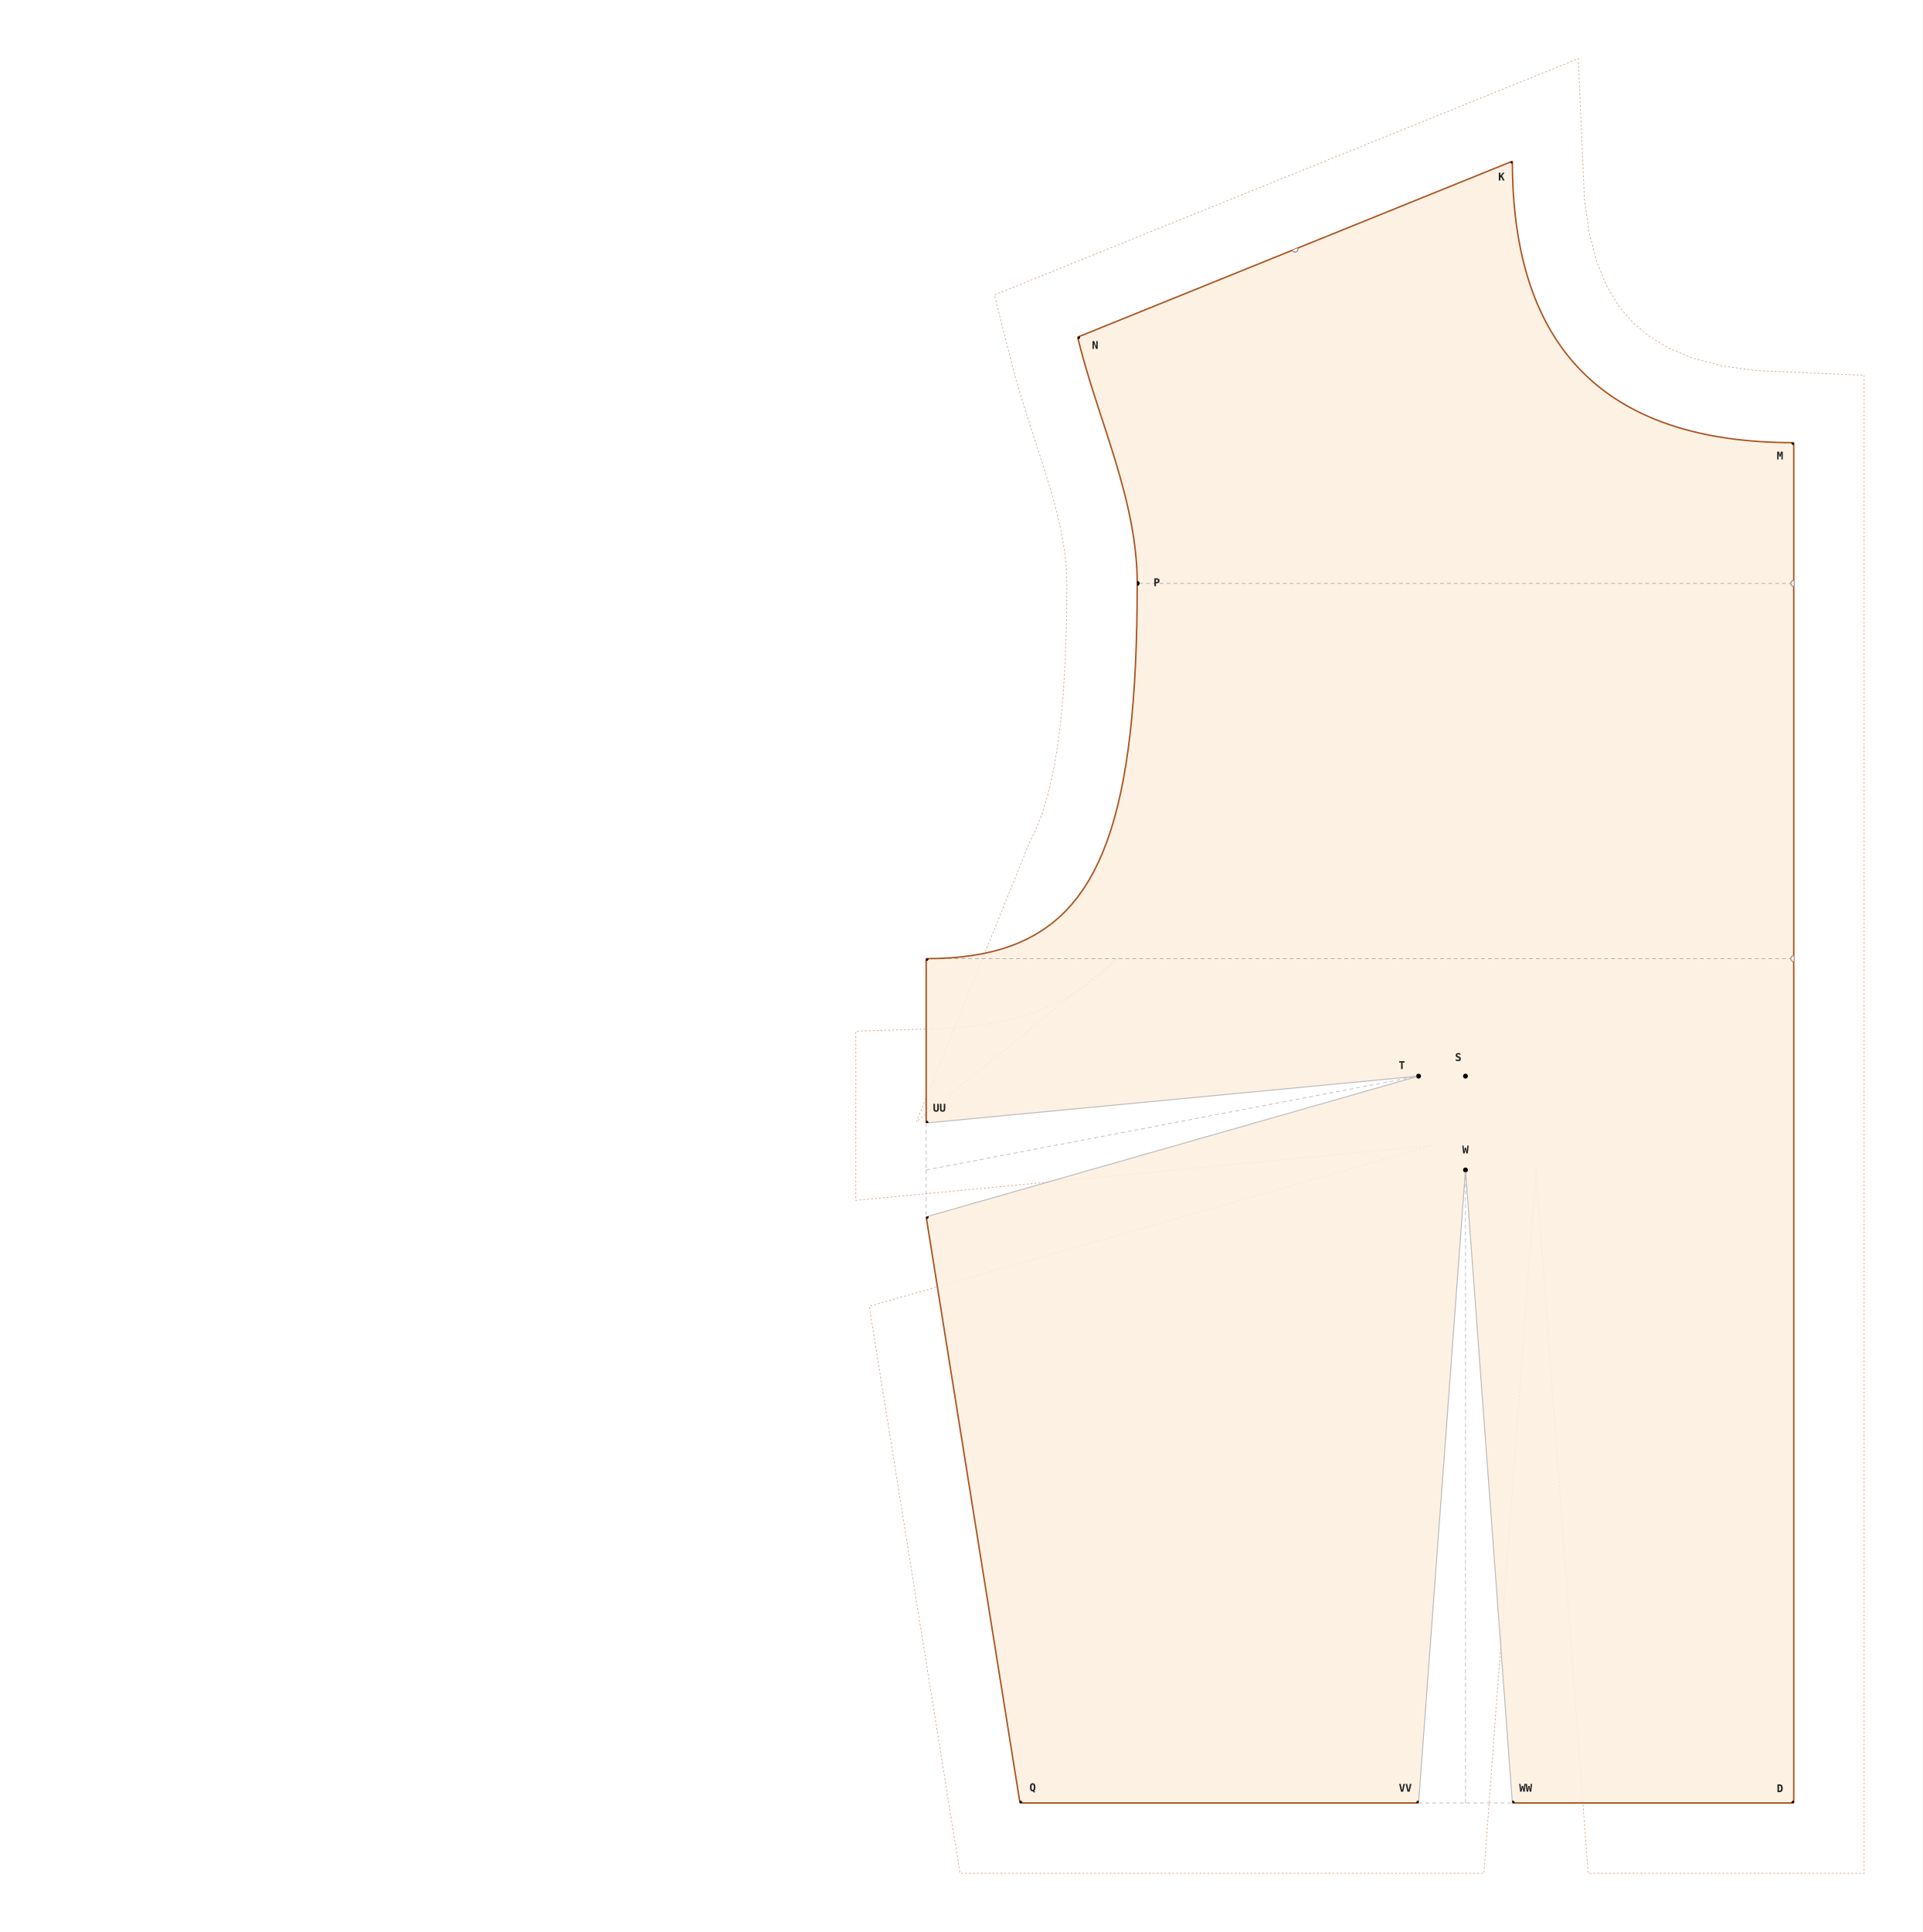
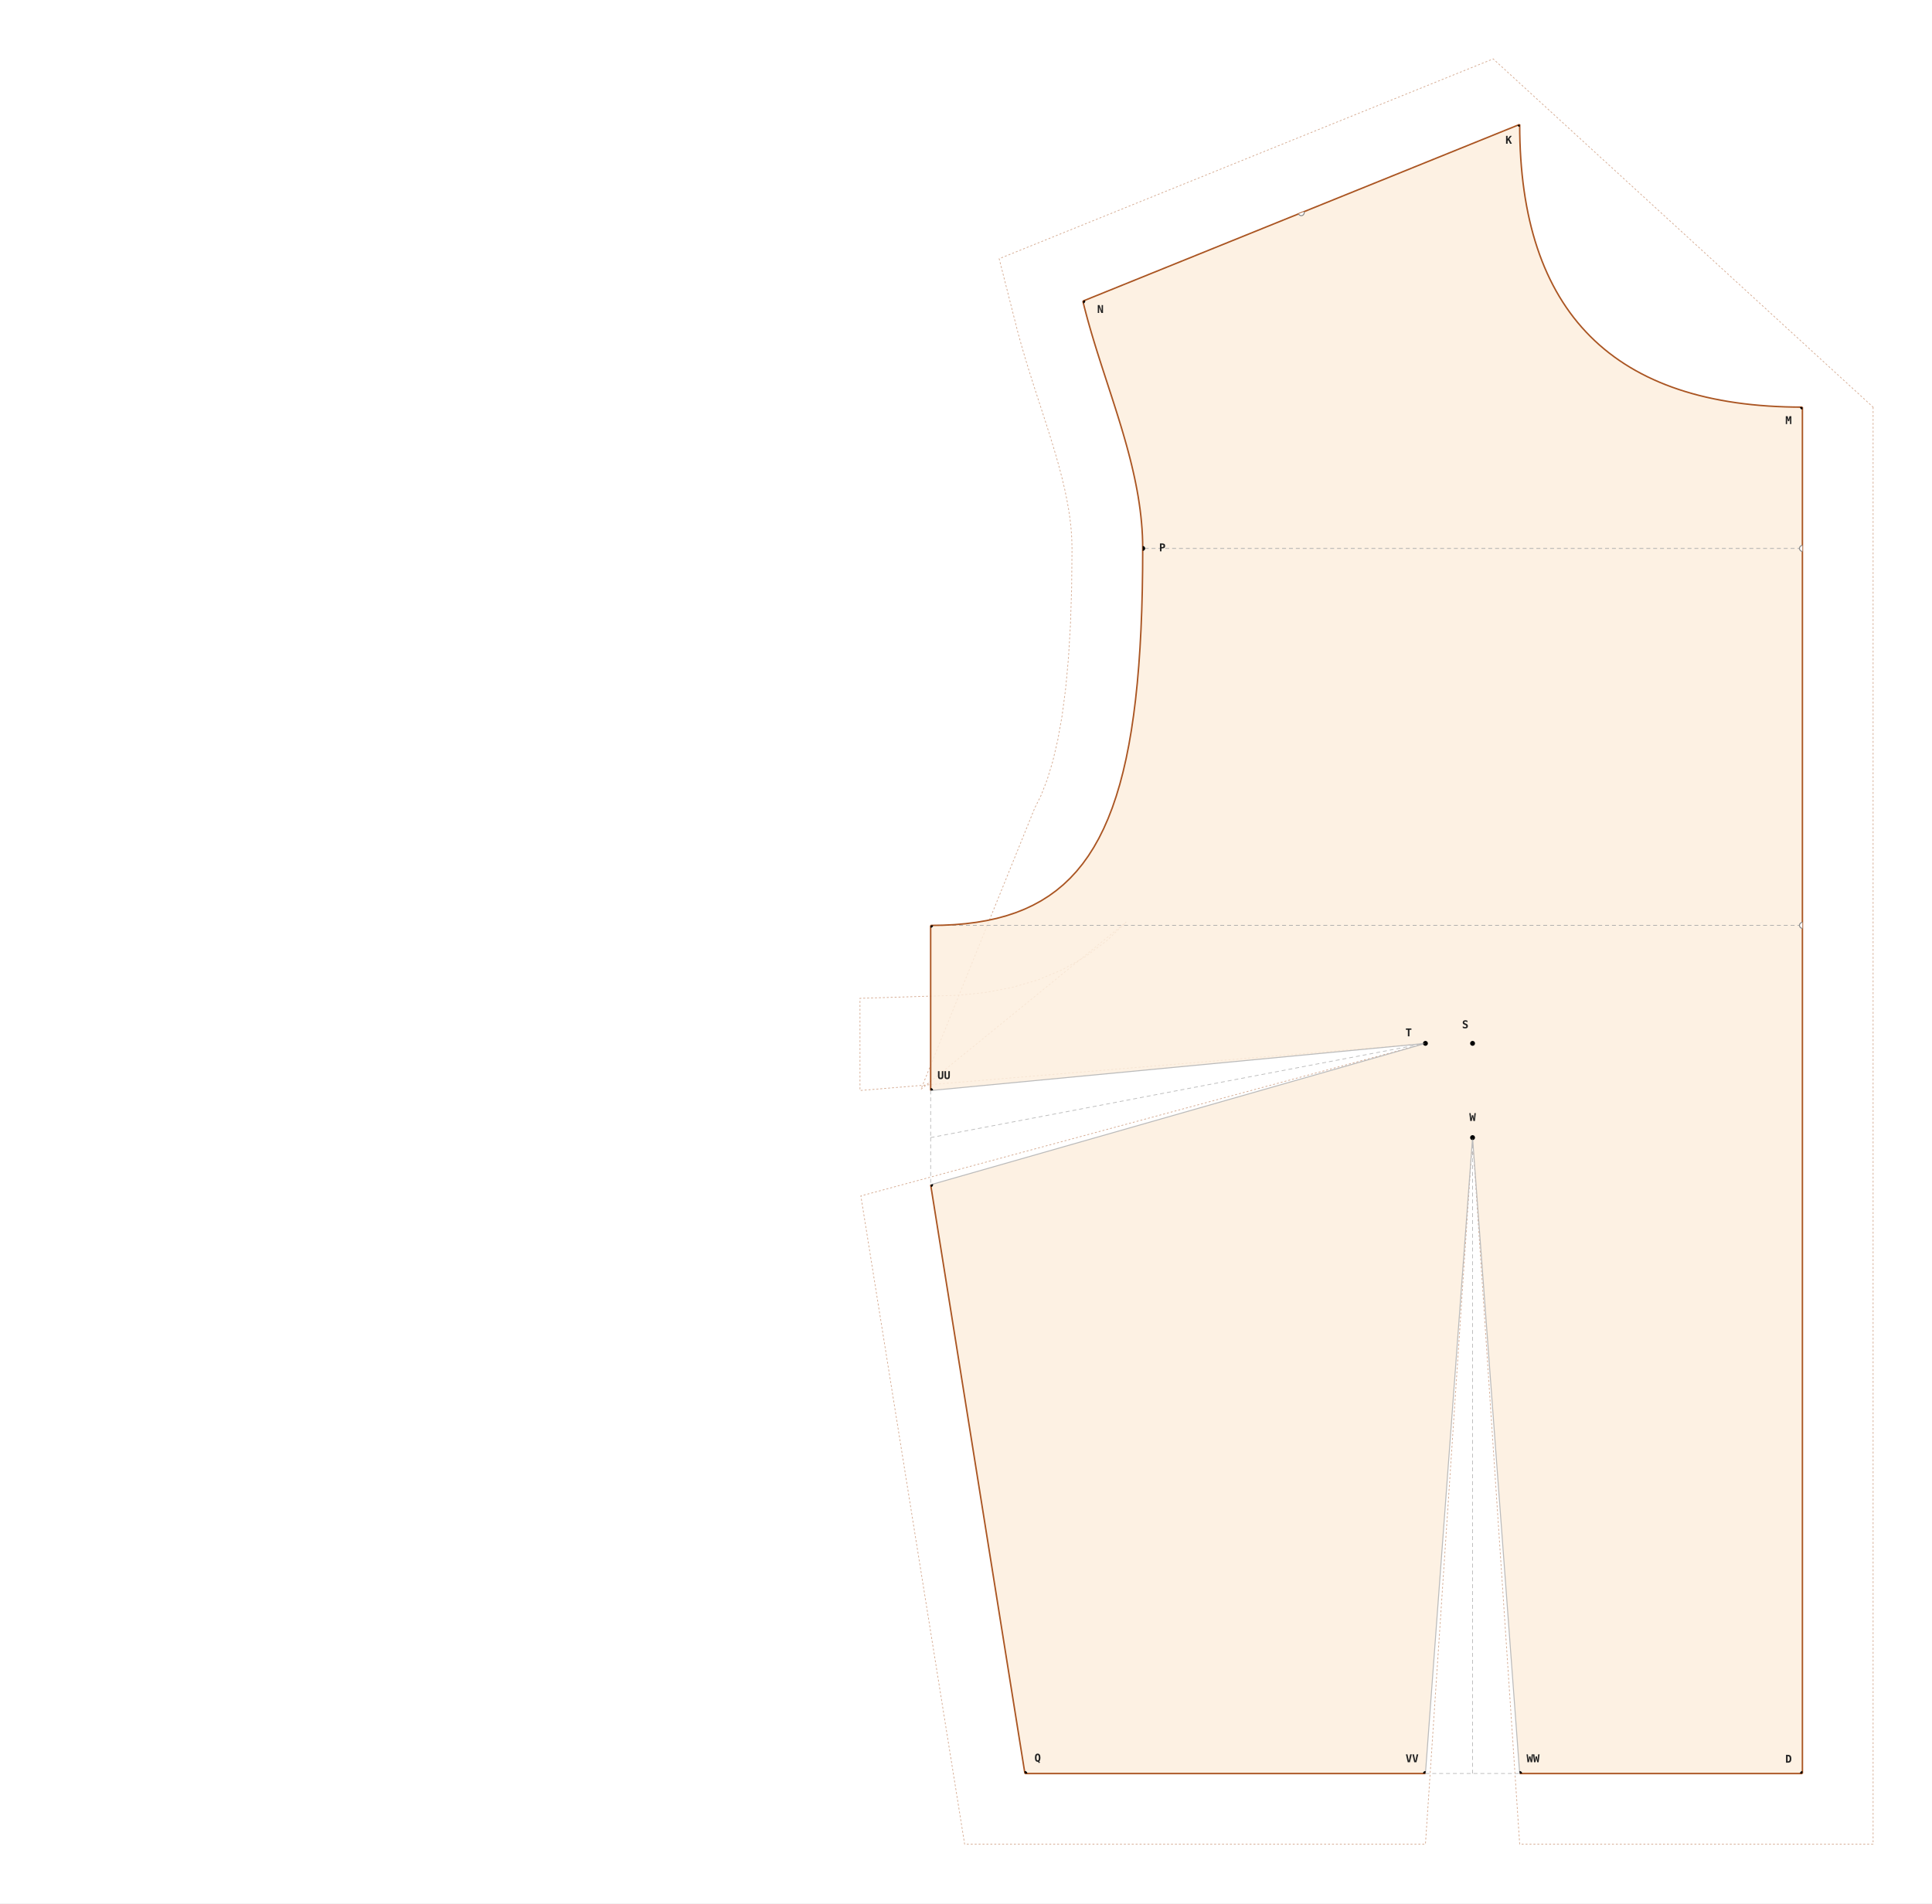
- <svg xmlns="http://www.w3.org/2000/svg" width="1968" height="1977" viewBox="0 0 1968 1977">
+ <svg xmlns="http://www.w3.org/2000/svg" width="1968" height="1939" viewBox="0 0 1968 1939">
  <rect width="100%" height="100%" fill="white" />
  <defs>
    <clipPath id="bodice-clip">
-       <path d="M 1836.00,452.97 L 1836.00,1844.97 L 1548.00,1844.97 L 1500.00,1197.17 L 1452.00,1844.97 L 1044.00,1844.97 L 948.00,1245.17 L 1452.00,1101.17 L 948.00,1149.17 L 948.00,980.97 L 960.25,980.78 L 972.08,980.20 L 983.49,979.23 L 994.50,977.84 L 1005.10,976.04 L 1015.30,973.81 L 1025.11,971.14 L 1034.53,968.03 L 1043.56,964.46 L 1052.22,960.42 L 1060.51,955.91 L 1068.44,950.91 L 1076.00,945.42 L 1083.21,939.42 L 1090.07,932.91 L 1096.58,925.87 L 1102.76,918.30 L 1108.60,910.19 L 1114.11,901.52 L 1119.31,892.29 L 1124.18,882.48 L 1128.75,872.10 L 1133.01,861.12 L 1136.96,849.54 L 1140.63,837.34 L 1144.00,824.53 L 1147.09,811.08 L 1149.90,797.00 L 1152.44,782.26 L 1154.71,766.86 L 1156.72,750.80 L 1158.47,734.05 L 1159.97,716.61 L 1161.22,698.48 L 1162.24,679.63 L 1163.02,660.07 L 1163.57,639.78 L 1163.89,618.75 L 1164.00,596.97 L 1163.92,590.34 L 1163.69,583.72 L 1163.31,577.11 L 1162.78,570.53 L 1162.12,563.96 L 1161.34,557.40 L 1160.42,550.87 L 1159.40,544.34 L 1158.26,537.83 L 1157.01,531.33 L 1155.67,524.84 L 1154.23,518.36 L 1152.71,511.90 L 1151.11,505.44 L 1149.43,498.99 L 1147.69,492.55 L 1145.88,486.12 L 1144.02,479.69 L 1142.11,473.27 L 1140.15,466.86 L 1138.16,460.45 L 1136.14,454.04 L 1134.09,447.64 L 1132.03,441.24 L 1129.95,434.84 L 1127.87,428.44 L 1125.79,422.04 L 1123.71,415.64 L 1121.64,409.23 L 1119.60,402.83 L 1117.57,396.42 L 1115.58,390.01 L 1113.63,383.60 L 1111.72,377.18 L 1109.86,370.75 L 1108.05,364.32 L 1106.31,357.88 L 1104.63,351.43 L 1103.03,344.97 L 1548.00,164.97 Q 1548.00,452.97 1836.00,452.97 Z" />
+       <path d="M 1836.00,414.75 L 1836.00,1806.75 L 1548.00,1806.75 L 1500.00,1158.94 L 1452.00,1806.75 L 1044.00,1806.75 L 948.00,1206.94 L 1452.00,1062.94 L 948.00,1110.94 L 948.00,942.75 L 960.25,942.55 L 972.08,941.98 L 983.49,941.00 L 994.50,939.61 L 1005.10,937.81 L 1015.30,935.58 L 1025.11,932.91 L 1034.53,929.80 L 1043.56,926.23 L 1052.22,922.19 L 1060.51,917.68 L 1068.44,912.68 L 1076.00,907.19 L 1083.21,901.19 L 1090.07,894.68 L 1096.58,887.64 L 1102.76,880.07 L 1108.60,871.96 L 1114.11,863.29 L 1119.31,854.06 L 1124.18,844.26 L 1128.75,833.87 L 1133.01,822.89 L 1136.96,811.31 L 1140.63,799.12 L 1144.00,786.30 L 1147.09,772.86 L 1149.90,758.77 L 1152.44,744.03 L 1154.71,728.64 L 1156.72,712.57 L 1158.47,695.82 L 1159.97,678.39 L 1161.22,660.25 L 1162.24,641.41 L 1163.02,621.84 L 1163.57,601.55 L 1163.89,580.52 L 1164.00,558.75 L 1163.92,552.11 L 1163.69,545.49 L 1163.31,538.88 L 1162.78,532.30 L 1162.12,525.73 L 1161.34,519.18 L 1160.42,512.64 L 1159.40,506.11 L 1158.26,499.60 L 1157.01,493.10 L 1155.67,486.61 L 1154.23,480.14 L 1152.71,473.67 L 1151.11,467.21 L 1149.43,460.76 L 1147.69,454.32 L 1145.88,447.89 L 1144.02,441.47 L 1142.11,435.04 L 1140.15,428.63 L 1138.16,422.22 L 1136.14,415.81 L 1134.09,409.41 L 1132.03,403.01 L 1129.95,396.61 L 1127.87,390.21 L 1125.79,383.81 L 1123.71,377.41 L 1121.64,371.01 L 1119.60,364.60 L 1117.57,358.19 L 1115.58,351.78 L 1113.63,345.37 L 1111.72,338.95 L 1109.86,332.52 L 1108.05,326.09 L 1106.31,319.65 L 1104.63,313.20 L 1103.03,306.75 L 1548.00,126.75 Q 1548.00,414.75 1836.00,414.75 Z" />
    </clipPath>
  </defs>
-   <path d="M 1908.00,384.04 L 1908.00,1916.97 L 1625.53,1916.97 L 1572.20,1197.17 L 1518.86,1916.97 L 982.61,1916.97 L 889.73,1336.70 L 1465.42,1172.22 L 876.00,1228.36 L 876.00,1055.25 L 976.29,1052.13 L 1003.75,1049.32 L 1030.52,1044.29 L 1056.56,1036.73 L 1081.64,1026.34 L 1105.41,1012.96 L 1127.41,996.59 L 1147.22,977.47 L 938.10,1147.90 L 1053.97,861.53 L 1060.41,848.63 L 1066.57,832.88 L 1072.29,814.15 L 1077.43,792.35 L 1081.86,767.48 L 1085.52,739.53 L 1088.37,708.51 L 1090.40,674.41 L 1091.60,637.23 L 1091.99,597.45 L 1091.76,587.28 L 1091.10,577.45 L 1090.02,567.43 L 1088.53,557.19 L 1086.65,546.73 L 1084.41,536.04 L 1081.81,525.12 L 1078.90,513.98 L 1075.70,502.61 L 1072.25,491.01 L 1068.58,479.18 L 1064.73,467.13 L 1060.75,454.84 L 1056.67,442.32 L 1052.55,429.57 L 1048.43,416.56 L 1044.37,403.30 L 1040.41,389.77 L 1036.61,375.96 L 1017.79,301.79 L 1615.50,60.00 L 1621.78,204.30 L 1626.69,238.67 L 1634.41,268.00 L 1644.52,292.56 L 1656.74,312.92 L 1671.09,329.89 L 1688.05,344.24 L 1708.41,356.46 L 1732.97,366.57 L 1762.30,374.29 L 1796.67,379.20 L 1908.00,384.04 Z" fill="none" stroke="#aa5522" stroke-width="0.75" stroke-dasharray="2 2" opacity="0.5" />
-   <path d="M 1836.00,452.97 L 1836.00,1844.97 L 1548.00,1844.97 L 1500.00,1197.17 L 1452.00,1844.97 L 1044.00,1844.97 L 948.00,1245.17 L 1452.00,1101.17 L 948.00,1149.17 L 948.00,980.97 L 960.25,980.78 L 972.08,980.20 L 983.49,979.23 L 994.50,977.84 L 1005.10,976.04 L 1015.30,973.81 L 1025.11,971.14 L 1034.53,968.03 L 1043.56,964.46 L 1052.22,960.42 L 1060.51,955.91 L 1068.44,950.91 L 1076.00,945.42 L 1083.21,939.42 L 1090.07,932.91 L 1096.58,925.87 L 1102.76,918.30 L 1108.60,910.19 L 1114.11,901.52 L 1119.31,892.29 L 1124.18,882.48 L 1128.75,872.10 L 1133.01,861.12 L 1136.96,849.54 L 1140.63,837.34 L 1144.00,824.53 L 1147.09,811.08 L 1149.90,797.00 L 1152.44,782.26 L 1154.71,766.86 L 1156.72,750.80 L 1158.47,734.05 L 1159.97,716.61 L 1161.22,698.48 L 1162.24,679.63 L 1163.02,660.07 L 1163.57,639.78 L 1163.89,618.75 L 1164.00,596.97 L 1163.92,590.34 L 1163.69,583.72 L 1163.31,577.11 L 1162.78,570.53 L 1162.12,563.96 L 1161.34,557.40 L 1160.42,550.87 L 1159.40,544.34 L 1158.26,537.83 L 1157.01,531.33 L 1155.67,524.84 L 1154.23,518.36 L 1152.71,511.90 L 1151.11,505.44 L 1149.43,498.99 L 1147.69,492.55 L 1145.88,486.12 L 1144.02,479.69 L 1142.11,473.27 L 1140.15,466.86 L 1138.16,460.45 L 1136.14,454.04 L 1134.09,447.64 L 1132.03,441.24 L 1129.95,434.84 L 1127.87,428.44 L 1125.79,422.04 L 1123.71,415.64 L 1121.64,409.23 L 1119.60,402.83 L 1117.57,396.42 L 1115.58,390.01 L 1113.63,383.60 L 1111.72,377.18 L 1109.86,370.75 L 1108.05,364.32 L 1106.31,357.88 L 1104.63,351.43 L 1103.03,344.97 L 1548.00,164.97 Q 1548.00,452.97 1836.00,452.97 Z" fill="#fdeede" stroke="none" opacity="0.85" />
+   <path d="M 1908.00,414.75 L 1908.00,1878.75 L 1548.00,1878.75 L 1500.00,1158.94 L 1452.00,1878.75 L 982.61,1878.75 L 876.90,1218.32 L 1452.00,1062.94 L 876.00,1110.94 L 876.00,1017.02 L 976.29,1013.90 L 1003.75,1011.09 L 1030.52,1006.06 L 1056.56,998.50 L 1081.64,988.11 L 1105.41,974.73 L 1127.41,958.36 L 1147.22,939.24 L 938.10,1109.67 L 1053.97,823.30 L 1060.41,810.40 L 1066.57,794.65 L 1072.29,775.92 L 1077.43,754.12 L 1081.86,729.25 L 1085.52,701.30 L 1088.37,670.28 L 1090.40,636.18 L 1091.60,599.00 L 1091.99,559.22 L 1091.76,549.05 L 1091.10,539.22 L 1090.02,529.20 L 1088.53,518.96 L 1086.65,508.50 L 1084.41,497.81 L 1081.81,486.90 L 1078.90,475.75 L 1075.70,464.38 L 1072.25,452.78 L 1068.58,440.95 L 1064.73,428.90 L 1060.75,416.61 L 1056.67,404.10 L 1052.55,391.34 L 1048.43,378.33 L 1044.37,365.07 L 1040.41,351.54 L 1036.61,337.73 L 1017.79,263.56 L 1521.00,60.00 L 1908.00,414.75 Z" fill="none" stroke="#aa5522" stroke-width="0.75" stroke-dasharray="2 2" opacity="0.5" />
+   <path d="M 1836.00,414.75 L 1836.00,1806.75 L 1548.00,1806.75 L 1500.00,1158.94 L 1452.00,1806.75 L 1044.00,1806.75 L 948.00,1206.94 L 1452.00,1062.94 L 948.00,1110.94 L 948.00,942.75 L 960.25,942.55 L 972.08,941.98 L 983.49,941.00 L 994.50,939.61 L 1005.10,937.81 L 1015.30,935.58 L 1025.11,932.91 L 1034.53,929.80 L 1043.56,926.23 L 1052.22,922.19 L 1060.51,917.68 L 1068.44,912.68 L 1076.00,907.19 L 1083.21,901.19 L 1090.07,894.68 L 1096.58,887.64 L 1102.76,880.07 L 1108.60,871.96 L 1114.11,863.29 L 1119.31,854.06 L 1124.18,844.26 L 1128.75,833.87 L 1133.01,822.89 L 1136.96,811.31 L 1140.63,799.12 L 1144.00,786.30 L 1147.09,772.86 L 1149.90,758.77 L 1152.44,744.03 L 1154.71,728.64 L 1156.72,712.57 L 1158.47,695.82 L 1159.97,678.39 L 1161.22,660.25 L 1162.24,641.41 L 1163.02,621.84 L 1163.57,601.55 L 1163.89,580.52 L 1164.00,558.75 L 1163.92,552.11 L 1163.69,545.49 L 1163.31,538.88 L 1162.78,532.30 L 1162.12,525.73 L 1161.34,519.18 L 1160.42,512.64 L 1159.40,506.11 L 1158.26,499.60 L 1157.01,493.10 L 1155.67,486.61 L 1154.23,480.14 L 1152.71,473.67 L 1151.11,467.21 L 1149.43,460.76 L 1147.69,454.32 L 1145.88,447.89 L 1144.02,441.47 L 1142.11,435.04 L 1140.15,428.63 L 1138.16,422.22 L 1136.14,415.81 L 1134.09,409.41 L 1132.03,403.01 L 1129.95,396.61 L 1127.87,390.21 L 1125.79,383.81 L 1123.71,377.41 L 1121.64,371.01 L 1119.60,364.60 L 1117.57,358.19 L 1115.58,351.78 L 1113.63,345.37 L 1111.72,338.95 L 1109.86,332.52 L 1108.05,326.09 L 1106.31,319.65 L 1104.63,313.20 L 1103.03,306.75 L 1548.00,126.75 Q 1548.00,414.75 1836.00,414.75 Z" fill="#fdeede" stroke="none" opacity="0.85" />
  <g clip-path="url(#bodice-clip)">
-     <line x1="948.0" y1="213.0" x2="948.0" y2="1845.0" stroke="#aaa" stroke-width="0.75" stroke-dasharray="4 3" />
-     <line x1="60.0" y1="597.0" x2="1836.0" y2="597.0" stroke="#aaa" stroke-width="0.75" stroke-dasharray="4 3" />
-     <line x1="60.0" y1="981.0" x2="1836.0" y2="981.0" stroke="#aaa" stroke-width="0.75" stroke-dasharray="4 3" />
-     <line x1="60.0" y1="1739.3" x2="804.0" y2="1739.3" stroke="#aaa" stroke-width="0.75" stroke-dasharray="4 3" />
+     <line x1="948.0" y1="174.7" x2="948.0" y2="1806.7" stroke="#aaa" stroke-width="0.75" stroke-dasharray="4 3" />
+     <line x1="60.0" y1="558.7" x2="1836.0" y2="558.7" stroke="#aaa" stroke-width="0.75" stroke-dasharray="4 3" />
+     <line x1="60.0" y1="942.7" x2="1836.0" y2="942.7" stroke="#aaa" stroke-width="0.75" stroke-dasharray="4 3" />
+     <line x1="60.0" y1="1701.1" x2="804.0" y2="1701.1" stroke="#aaa" stroke-width="0.75" stroke-dasharray="4 3" />
  </g>
  <g>
-     <line x1="948.0" y1="1149.2" x2="948.0" y2="1197.2" stroke="#bbb" stroke-width="0.75" stroke-dasharray="4 3" />
-     <line x1="948.0" y1="1197.2" x2="948.0" y2="1245.2" stroke="#bbb" stroke-width="0.75" stroke-dasharray="4 3" />
-     <line x1="948.0" y1="1197.2" x2="1452.0" y2="1101.2" stroke="#bbb" stroke-width="0.75" stroke-dasharray="4 3" />
-     <line x1="1452.0" y1="1845.0" x2="1548.0" y2="1845.0" stroke="#bbb" stroke-width="0.75" stroke-dasharray="4 3" />
-     <line x1="1500.0" y1="1197.2" x2="1500.0" y2="1845.0" stroke="#bbb" stroke-width="0.75" stroke-dasharray="4 3" />
+     <line x1="948.0" y1="1110.9" x2="948.0" y2="1158.9" stroke="#bbb" stroke-width="0.75" stroke-dasharray="4 3" />
+     <line x1="948.0" y1="1158.9" x2="948.0" y2="1206.9" stroke="#bbb" stroke-width="0.75" stroke-dasharray="4 3" />
+     <line x1="948.0" y1="1158.9" x2="1452.0" y2="1062.9" stroke="#bbb" stroke-width="0.75" stroke-dasharray="4 3" />
+     <line x1="1452.0" y1="1806.7" x2="1548.0" y2="1806.7" stroke="#bbb" stroke-width="0.75" stroke-dasharray="4 3" />
+     <line x1="1500.0" y1="1158.9" x2="1500.0" y2="1806.7" stroke="#bbb" stroke-width="0.75" stroke-dasharray="4 3" />
  </g>
-   <path d="M 1836.00,452.97 L 1836.00,1844.97 M 1836.00,1844.97 L 1548.00,1844.97 M 1452.00,1844.97 L 1044.00,1844.97 M 1044.00,1844.97 L 948.00,1245.17 M 948.00,1149.17 L 948.00,980.97 M 948.00,980.97 L 960.25,980.78 L 972.08,980.20 L 983.49,979.23 L 994.50,977.84 L 1005.10,976.04 L 1015.30,973.81 L 1025.11,971.14 L 1034.53,968.03 L 1043.56,964.46 L 1052.22,960.42 L 1060.51,955.91 L 1068.44,950.91 L 1076.00,945.42 L 1083.21,939.42 L 1090.07,932.91 L 1096.58,925.87 L 1102.76,918.30 L 1108.60,910.19 L 1114.11,901.52 L 1119.31,892.29 L 1124.18,882.48 L 1128.75,872.10 L 1133.01,861.12 L 1136.96,849.54 L 1140.63,837.34 L 1144.00,824.53 L 1147.09,811.08 L 1149.90,797.00 L 1152.44,782.26 L 1154.71,766.86 L 1156.72,750.80 L 1158.47,734.05 L 1159.97,716.61 L 1161.22,698.48 L 1162.24,679.63 L 1163.02,660.07 L 1163.57,639.78 L 1163.89,618.75 L 1164.00,596.97 M 1164.00,596.97 L 1163.92,590.34 L 1163.69,583.72 L 1163.31,577.11 L 1162.78,570.53 L 1162.12,563.96 L 1161.34,557.40 L 1160.42,550.87 L 1159.40,544.34 L 1158.26,537.83 L 1157.01,531.33 L 1155.67,524.84 L 1154.23,518.36 L 1152.71,511.90 L 1151.11,505.44 L 1149.43,498.99 L 1147.69,492.55 L 1145.88,486.12 L 1144.02,479.69 L 1142.11,473.27 L 1140.15,466.86 L 1138.16,460.45 L 1136.14,454.04 L 1134.09,447.64 L 1132.03,441.24 L 1129.95,434.84 L 1127.87,428.44 L 1125.79,422.04 L 1123.71,415.64 L 1121.64,409.23 L 1119.60,402.83 L 1117.57,396.42 L 1115.58,390.01 L 1113.63,383.60 L 1111.72,377.18 L 1109.86,370.75 L 1108.05,364.32 L 1106.31,357.88 L 1104.63,351.43 L 1103.03,344.97 M 1103.03,344.97 L 1548.00,164.97 M 1548.00,164.97 Q 1548.00,452.97 1836.00,452.97" fill="none" stroke="#aa5522" stroke-width="1.5" stroke-linejoin="round" />
-   <path d="M 1548.00,1844.97 L 1500.00,1197.17 M 1500.00,1197.17 L 1452.00,1844.97 M 948.00,1245.17 L 1452.00,1101.17 M 1452.00,1101.17 L 948.00,1149.17" fill="none" stroke="#bbb" stroke-width="1" stroke-linejoin="round" />
+   <path d="M 1836.00,414.75 L 1836.00,1806.75 M 1836.00,1806.75 L 1548.00,1806.75 M 1452.00,1806.75 L 1044.00,1806.75 M 1044.00,1806.75 L 948.00,1206.94 M 948.00,1110.94 L 948.00,942.75 M 948.00,942.75 L 960.25,942.55 L 972.08,941.98 L 983.49,941.00 L 994.50,939.61 L 1005.10,937.81 L 1015.30,935.58 L 1025.11,932.91 L 1034.53,929.80 L 1043.56,926.23 L 1052.22,922.19 L 1060.51,917.68 L 1068.44,912.68 L 1076.00,907.19 L 1083.21,901.19 L 1090.07,894.68 L 1096.58,887.64 L 1102.76,880.07 L 1108.60,871.96 L 1114.11,863.29 L 1119.31,854.06 L 1124.18,844.26 L 1128.75,833.87 L 1133.01,822.89 L 1136.96,811.31 L 1140.63,799.12 L 1144.00,786.30 L 1147.09,772.86 L 1149.90,758.77 L 1152.44,744.03 L 1154.71,728.64 L 1156.72,712.57 L 1158.47,695.82 L 1159.97,678.39 L 1161.22,660.25 L 1162.24,641.41 L 1163.02,621.84 L 1163.57,601.55 L 1163.89,580.52 L 1164.00,558.75 M 1164.00,558.75 L 1163.92,552.11 L 1163.69,545.49 L 1163.31,538.88 L 1162.78,532.30 L 1162.12,525.73 L 1161.34,519.18 L 1160.42,512.64 L 1159.40,506.11 L 1158.26,499.60 L 1157.01,493.10 L 1155.67,486.61 L 1154.23,480.14 L 1152.71,473.67 L 1151.11,467.21 L 1149.43,460.76 L 1147.69,454.32 L 1145.88,447.89 L 1144.02,441.47 L 1142.11,435.04 L 1140.15,428.63 L 1138.16,422.22 L 1136.14,415.81 L 1134.09,409.41 L 1132.03,403.01 L 1129.95,396.61 L 1127.87,390.21 L 1125.79,383.81 L 1123.71,377.41 L 1121.64,371.01 L 1119.60,364.60 L 1117.57,358.19 L 1115.58,351.78 L 1113.63,345.37 L 1111.72,338.95 L 1109.86,332.52 L 1108.05,326.09 L 1106.31,319.65 L 1104.63,313.20 L 1103.03,306.75 M 1103.03,306.75 L 1548.00,126.75 M 1548.00,126.75 Q 1548.00,414.75 1836.00,414.75" fill="none" stroke="#aa5522" stroke-width="1.5" stroke-linejoin="round" />
+   <path d="M 1548.00,1806.75 L 1500.00,1158.94 M 1500.00,1158.94 L 1452.00,1806.75 M 948.00,1206.94 L 1452.00,1062.94 M 1452.00,1062.94 L 948.00,1110.94" fill="none" stroke="#bbb" stroke-width="1" stroke-linejoin="round" />
  <g clip-path="url(#bodice-clip)">
-     <circle cx="60.0" cy="1845.0" r="3" fill="white" stroke="#888" stroke-width="1" />
-     <circle cx="1836.0" cy="213.0" r="3" fill="white" stroke="#888" stroke-width="1" />
-     <circle cx="948.0" cy="213.0" r="3" fill="white" stroke="#888" stroke-width="1" />
-     <circle cx="948.0" cy="1845.0" r="3" fill="white" stroke="#888" stroke-width="1" />
-     <circle cx="60.0" cy="597.0" r="3" fill="white" stroke="#888" stroke-width="1" />
-     <circle cx="1836.0" cy="597.0" r="3" fill="white" stroke="#888" stroke-width="1" />
-     <circle cx="60.0" cy="981.0" r="3" fill="white" stroke="#888" stroke-width="1" />
-     <circle cx="1836.0" cy="981.0" r="3" fill="white" stroke="#888" stroke-width="1" />
-     <circle cx="1325.5" cy="255.0" r="3" fill="white" stroke="#888" stroke-width="1" />
-     <circle cx="948.0" cy="1197.2" r="3" fill="white" stroke="#888" stroke-width="1" />
-     <circle cx="804.0" cy="1845.0" r="3" fill="white" stroke="#888" stroke-width="1" />
-     <circle cx="732.0" cy="309.0" r="3" fill="white" stroke="#888" stroke-width="1" />
-     <circle cx="1836.0" cy="1845.0" r="2.5" fill="black" />
-     <text x="1821.9" y="1830.8" font-family="monospace" font-size="11" fill="#222" font-weight="bold" text-anchor="middle" dominant-baseline="middle">D</text>
-     <circle cx="1836.0" cy="453.0" r="2.5" fill="black" />
-     <text x="1821.9" y="467.1" font-family="monospace" font-size="11" fill="#222" font-weight="bold" text-anchor="middle" dominant-baseline="middle">M</text>
-     <circle cx="1548.0" cy="165.0" r="2.5" fill="black" />
-     <text x="1536.8" y="181.6" font-family="monospace" font-size="11" fill="#222" font-weight="bold" text-anchor="middle" dominant-baseline="middle">K</text>
-     <circle cx="1103.0" cy="345.0" r="2.5" fill="black" />
-     <text x="1120.9" y="353.9" font-family="monospace" font-size="11" fill="#222" font-weight="bold" text-anchor="middle" dominant-baseline="middle">N</text>
-     <circle cx="1164.0" cy="597.0" r="2.5" fill="black" />
-     <text x="1184.0" y="596.7" font-family="monospace" font-size="11" fill="#222" font-weight="bold" text-anchor="middle" dominant-baseline="middle">P</text>
-     <circle cx="948.0" cy="981.0" r="2.5" fill="black" />
-     <text x="947.1" y="961.0" font-family="monospace" font-size="11" fill="#222" font-weight="bold" text-anchor="middle" dominant-baseline="middle">O</text>
-     <circle cx="1044.0" cy="1845.0" r="2.5" fill="black" />
-     <text x="1057.0" y="1829.8" font-family="monospace" font-size="11" fill="#222" font-weight="bold" text-anchor="middle" dominant-baseline="middle">Q</text>
-     <circle cx="1452.0" cy="1101.2" r="2.5" fill="black" />
-     <text x="1434.9" y="1090.8" font-family="monospace" font-size="11" fill="#222" font-weight="bold" text-anchor="middle" dominant-baseline="middle">T</text>
-     <circle cx="948.0" cy="1245.2" r="2.5" fill="black" />
-     <text x="942.9" y="1225.8" font-family="monospace" font-size="11" fill="#222" font-weight="bold" text-anchor="middle" dominant-baseline="middle">V</text>
-     <circle cx="1500.0" cy="1197.2" r="2.5" fill="black" />
-     <text x="1500.0" y="1177.2" font-family="monospace" font-size="11" fill="#222" font-weight="bold" text-anchor="middle" dominant-baseline="middle">W</text>
-     <circle cx="948.0" cy="1149.2" r="2.5" fill="black" />
-     <text x="961.5" y="1134.4" font-family="monospace" font-size="11" fill="#222" font-weight="bold" text-anchor="middle" dominant-baseline="middle">UU</text>
-     <circle cx="1452.0" cy="1845.0" r="2.5" fill="black" />
-     <text x="1438.4" y="1830.3" font-family="monospace" font-size="11" fill="#222" font-weight="bold" text-anchor="middle" dominant-baseline="middle">VV</text>
-     <circle cx="1548.0" cy="1845.0" r="2.5" fill="black" />
-     <text x="1561.6" y="1830.3" font-family="monospace" font-size="11" fill="#222" font-weight="bold" text-anchor="middle" dominant-baseline="middle">WW</text>
-     <circle cx="1500.0" cy="1101.2" r="2.5" fill="black" />
-     <text x="1492.6" y="1082.6" font-family="monospace" font-size="11" fill="#222" font-weight="bold" text-anchor="middle" dominant-baseline="middle">S</text>
+     <circle cx="60.0" cy="1806.7" r="3" fill="white" stroke="#888" stroke-width="1" />
+     <circle cx="1836.0" cy="174.7" r="3" fill="white" stroke="#888" stroke-width="1" />
+     <circle cx="948.0" cy="174.7" r="3" fill="white" stroke="#888" stroke-width="1" />
+     <circle cx="948.0" cy="1806.7" r="3" fill="white" stroke="#888" stroke-width="1" />
+     <circle cx="60.0" cy="558.7" r="3" fill="white" stroke="#888" stroke-width="1" />
+     <circle cx="1836.0" cy="558.7" r="3" fill="white" stroke="#888" stroke-width="1" />
+     <circle cx="60.0" cy="942.7" r="3" fill="white" stroke="#888" stroke-width="1" />
+     <circle cx="1836.0" cy="942.7" r="3" fill="white" stroke="#888" stroke-width="1" />
+     <circle cx="1325.5" cy="216.7" r="3" fill="white" stroke="#888" stroke-width="1" />
+     <circle cx="948.0" cy="1158.9" r="3" fill="white" stroke="#888" stroke-width="1" />
+     <circle cx="804.0" cy="1806.7" r="3" fill="white" stroke="#888" stroke-width="1" />
+     <circle cx="732.0" cy="270.7" r="3" fill="white" stroke="#888" stroke-width="1" />
+     <circle cx="1836.0" cy="1806.7" r="2.5" fill="black" />
+     <text x="1821.9" y="1792.6" font-family="monospace" font-size="11" fill="#222" font-weight="bold" text-anchor="middle" dominant-baseline="middle">D</text>
+     <circle cx="1836.0" cy="414.7" r="2.5" fill="black" />
+     <text x="1821.9" y="428.9" font-family="monospace" font-size="11" fill="#222" font-weight="bold" text-anchor="middle" dominant-baseline="middle">M</text>
+     <circle cx="1548.0" cy="126.7" r="2.5" fill="black" />
+     <text x="1536.8" y="143.3" font-family="monospace" font-size="11" fill="#222" font-weight="bold" text-anchor="middle" dominant-baseline="middle">K</text>
+     <circle cx="1103.0" cy="306.7" r="2.5" fill="black" />
+     <text x="1120.9" y="315.7" font-family="monospace" font-size="11" fill="#222" font-weight="bold" text-anchor="middle" dominant-baseline="middle">N</text>
+     <circle cx="1164.0" cy="558.7" r="2.5" fill="black" />
+     <text x="1184.0" y="558.5" font-family="monospace" font-size="11" fill="#222" font-weight="bold" text-anchor="middle" dominant-baseline="middle">P</text>
+     <circle cx="948.0" cy="942.7" r="2.5" fill="black" />
+     <text x="947.1" y="922.8" font-family="monospace" font-size="11" fill="#222" font-weight="bold" text-anchor="middle" dominant-baseline="middle">O</text>
+     <circle cx="1044.0" cy="1806.7" r="2.5" fill="black" />
+     <text x="1057.0" y="1791.5" font-family="monospace" font-size="11" fill="#222" font-weight="bold" text-anchor="middle" dominant-baseline="middle">Q</text>
+     <circle cx="1452.0" cy="1062.9" r="2.5" fill="black" />
+     <text x="1434.9" y="1052.6" font-family="monospace" font-size="11" fill="#222" font-weight="bold" text-anchor="middle" dominant-baseline="middle">T</text>
+     <circle cx="948.0" cy="1206.9" r="2.5" fill="black" />
+     <text x="942.9" y="1187.6" font-family="monospace" font-size="11" fill="#222" font-weight="bold" text-anchor="middle" dominant-baseline="middle">V</text>
+     <circle cx="1500.0" cy="1158.9" r="2.5" fill="black" />
+     <text x="1500.0" y="1138.9" font-family="monospace" font-size="11" fill="#222" font-weight="bold" text-anchor="middle" dominant-baseline="middle">W</text>
+     <circle cx="948.0" cy="1110.9" r="2.5" fill="black" />
+     <text x="961.5" y="1096.1" font-family="monospace" font-size="11" fill="#222" font-weight="bold" text-anchor="middle" dominant-baseline="middle">UU</text>
+     <circle cx="1452.0" cy="1806.7" r="2.5" fill="black" />
+     <text x="1438.4" y="1792.1" font-family="monospace" font-size="11" fill="#222" font-weight="bold" text-anchor="middle" dominant-baseline="middle">VV</text>
+     <circle cx="1548.0" cy="1806.7" r="2.5" fill="black" />
+     <text x="1561.6" y="1792.1" font-family="monospace" font-size="11" fill="#222" font-weight="bold" text-anchor="middle" dominant-baseline="middle">WW</text>
+     <circle cx="1500.0" cy="1062.9" r="2.5" fill="black" />
+     <text x="1492.6" y="1044.4" font-family="monospace" font-size="11" fill="#222" font-weight="bold" text-anchor="middle" dominant-baseline="middle">S</text>
  </g>
</svg>
